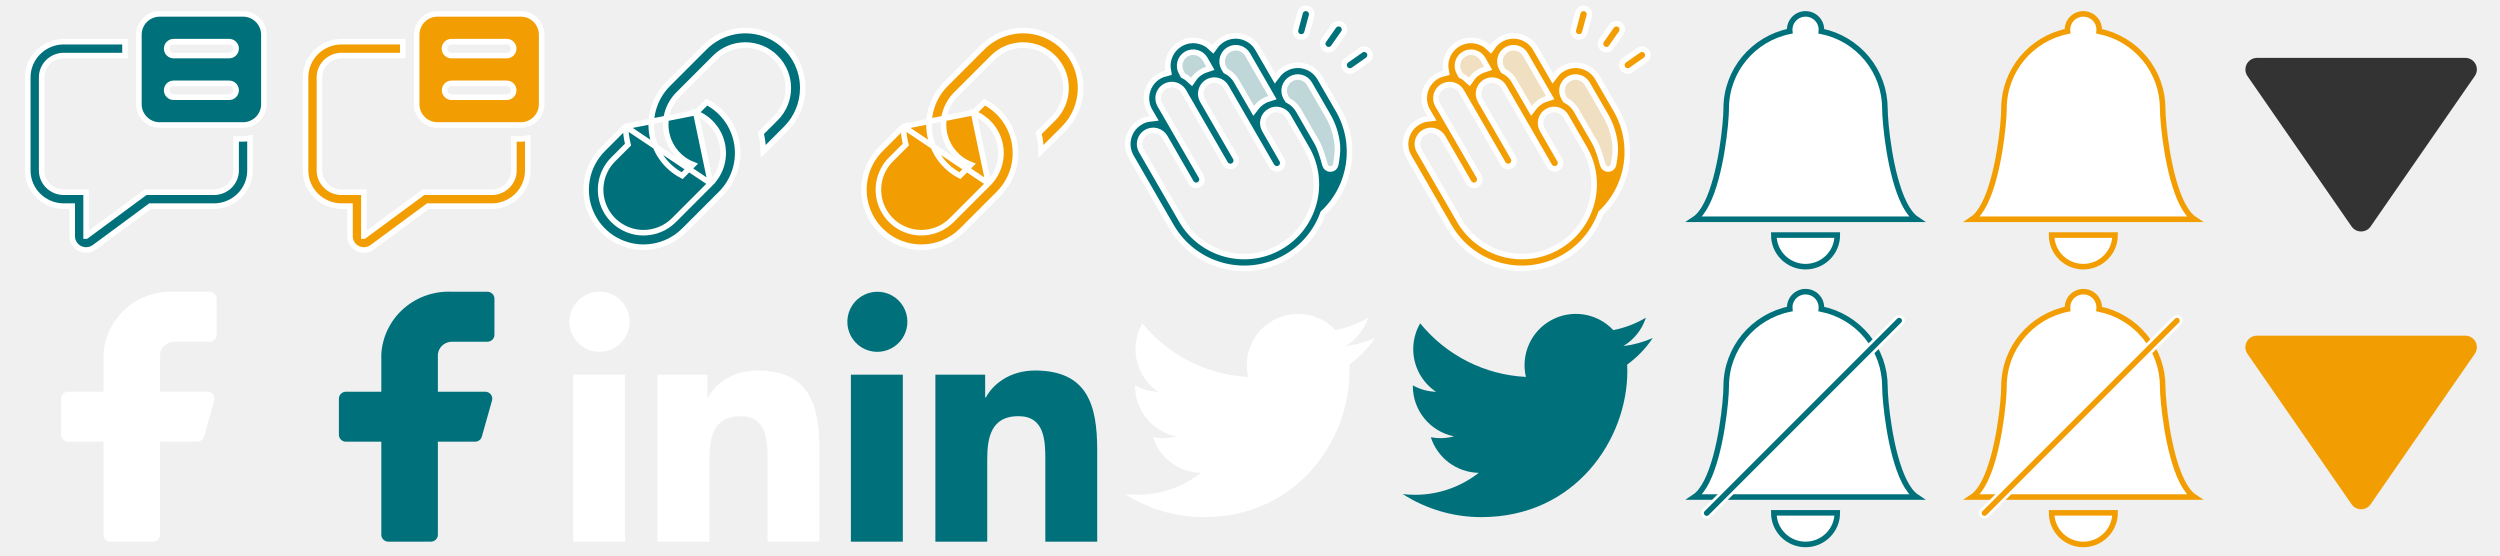
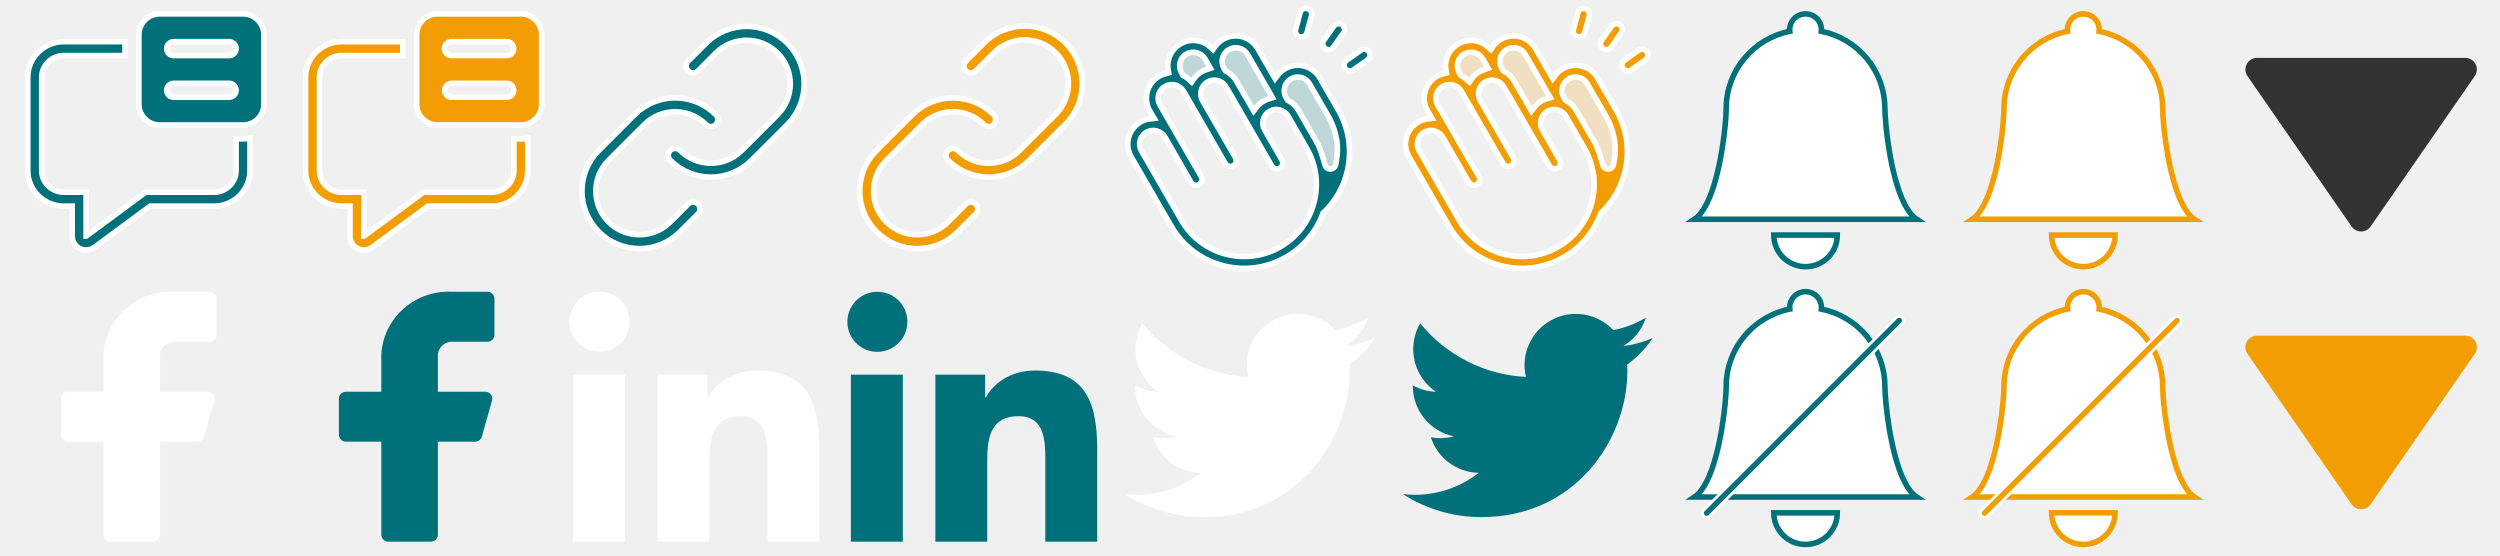
<svg xmlns="http://www.w3.org/2000/svg" width="900" height="200" fill="none" viewBox="0 0 900 200">
  <g clip-path="url(#a)">
    <path fill="#00717B" stroke="#fff" stroke-width="2" d="M57.5 5a7.5 7.5 0 0 0-7.5 7.5v25a7.5 7.5 0 0 0 7.5 7.5h30a7.5 7.5 0 0 0 7.5-7.5v-25A7.5 7.5 0 0 0 87.5 5h-30Zm5 25h20a2.5 2.5 0 0 1 0 5h-20a2.5 2.5 0 0 1 0-5ZM60 17.5a2.5 2.5 0 0 1 2.5-2.5h20a2.5 2.5 0 0 1 0 5h-20a2.5 2.5 0 0 1-2.5-2.5ZM23 15h22v5H23c-4.48 0-8 3.565-8 7.83v33.55c0 4.265 3.52 7.83 8 7.83h8V85h.015l.01-.005 21.38-15.785H77c4.48 0 8-3.565 8-7.83V50h2.5c.855 0 1.69-.085 2.5-.25v11.63c0 7.09-5.82 12.83-13 12.83H54.05L33.995 89.015a5.045 5.045 0 0 1-7-.995A4.89 4.89 0 0 1 26 85.07V74.21h-3c-7.18 0-13-5.745-13-12.83V27.83C10 20.745 15.82 15 23 15Z" />
    <path fill="#F29E03" stroke="#fff" stroke-width="2" d="M157.5 5a7.499 7.499 0 0 0-7.5 7.5v25a7.498 7.498 0 0 0 7.5 7.5h30a7.499 7.499 0 0 0 7.5-7.5v-25a7.498 7.498 0 0 0-7.5-7.5h-30Zm5 25h20a2.501 2.501 0 0 1 0 5h-20a2.501 2.501 0 0 1 0-5ZM160 17.5a2.5 2.5 0 0 1 2.5-2.5h20a2.501 2.501 0 0 1 0 5h-20a2.501 2.501 0 0 1-2.5-2.5ZM123 15h22v5h-22c-4.48 0-8 3.565-8 7.83v33.55c0 4.265 3.52 7.83 8 7.83h8V85h.015l.01-.005 21.38-15.785H177c4.48 0 8-3.565 8-7.83V50h2.5c.855 0 1.69-.085 2.5-.25v11.63c0 7.09-5.82 12.83-13 12.83h-22.95l-20.055 14.805a5.044 5.044 0 0 1-7-.995 4.889 4.889 0 0 1-.995-2.95V74.21h-3c-7.18 0-13-5.745-13-12.83V27.83c0-7.085 5.82-12.83 13-12.83Z" />
-     <path fill="#00717B" stroke="#fff" stroke-width="2" d="m225.215 45.537-8.158 8.158A20.683 20.683 0 0 0 231.681 89a20.683 20.683 0 0 0 14.624-6.057l13.209-13.217h.001a20.688 20.688 0 0 0 5.758-18.117 20.678 20.678 0 0 0-10.837-14.85l-3.725 3.726-25.496 5.052Zm0 0c.048 2.198.338 4.387.864 6.525l-5.326 5.32h-.001a15.462 15.462 0 0 0 10.933 26.394c4.1 0 8.033-1.629 10.932-4.528l13.202-13.21-30.604-20.5Zm25.286-4.831a15.448 15.448 0 0 1 9.359 10.54 15.449 15.449 0 0 1-4.04 14.792l-5.319-25.332Zm0 0a5.89 5.89 0 0 1 .21-.22l-.21.22Zm32.449 5.599-8.158 8.158a30.12 30.12 0 0 0-.864-6.532l5.327-5.32v-.001a15.458 15.458 0 0 0 0-21.865 15.46 15.46 0 0 0-21.865 0l-13.203 13.21a15.45 15.45 0 0 0-4 14.924 15.443 15.443 0 0 0 9.327 10.406l-3.944 3.948a20.68 20.68 0 0 1-5.077-32.966l13.209-13.21a20.683 20.683 0 0 1 35.305 14.624 20.683 20.683 0 0 1-6.057 14.624Z" />
-     <path fill="#F29E03" stroke="#fff" stroke-width="2" d="m325.215 45.537-8.158 8.158A20.683 20.683 0 0 0 331.681 89a20.683 20.683 0 0 0 14.624-6.057l13.209-13.217h.001a20.688 20.688 0 0 0 5.758-18.117 20.678 20.678 0 0 0-10.837-14.85l-3.725 3.726-25.496 5.052Zm0 0c.048 2.198.338 4.387.864 6.525l-5.326 5.32h-.001a15.462 15.462 0 0 0 10.933 26.394c4.1 0 8.033-1.629 10.932-4.528l13.202-13.21-30.604-20.5Zm25.286-4.831a15.448 15.448 0 0 1 9.359 10.54 15.449 15.449 0 0 1-4.04 14.792l-5.319-25.332Zm0 0a5.89 5.89 0 0 1 .21-.22l-.21.22Zm32.449 5.599-8.158 8.158a30.12 30.12 0 0 0-.864-6.532l5.327-5.32v-.001a15.458 15.458 0 0 0 0-21.865 15.46 15.46 0 0 0-21.865 0l-13.203 13.21a15.45 15.45 0 0 0-4 14.924 15.443 15.443 0 0 0 9.327 10.406l-3.944 3.948a20.68 20.68 0 0 1-5.077-32.966l13.209-13.21a20.683 20.683 0 0 1 35.305 14.624 20.683 20.683 0 0 1-6.057 14.624Z" />
+     <path stroke="#fff" stroke-linecap="round" stroke-linejoin="round" stroke-width="7" d="M255.935 43.068a18.2 18.2 0 0 0-25.734 0L217.33 55.935a18.199 18.199 0 0 0 25.738 25.737l6.433-6.433" />
+     <path stroke="#00717B" stroke-linecap="round" stroke-linejoin="round" stroke-width="3" d="M255.935 43.068a18.2 18.2 0 0 0-25.734 0L217.33 55.935a18.199 18.199 0 0 0 25.738 25.737l6.433-6.433" />
+     <path stroke="#fff" stroke-linecap="round" stroke-linejoin="round" stroke-width="7" d="M243.068 55.935a18.2 18.2 0 0 0 25.733 0l12.871-12.867a18.199 18.199 0 0 0-25.737-25.738l-6.434 6.434" />
+     <path stroke="#00717B" stroke-linecap="round" stroke-linejoin="round" stroke-width="3" d="M243.068 55.935a18.2 18.2 0 0 0 25.733 0l12.871-12.867a18.199 18.199 0 0 0-25.737-25.738l-6.434 6.434" />
+     <path stroke="#fff" stroke-linecap="round" stroke-linejoin="round" stroke-width="7" d="M355.935 43.068a18.2 18.2 0 0 0-25.734 0L317.33 55.935a18.199 18.199 0 0 0 25.738 25.737l6.433-6.433" />
+     <path stroke="#F29E03" stroke-linecap="round" stroke-linejoin="round" stroke-width="3" d="M355.935 43.068a18.2 18.2 0 0 0-25.734 0L317.33 55.935a18.199 18.199 0 0 0 25.738 25.737l6.433-6.433" />
+     <path stroke="#fff" stroke-linecap="round" stroke-linejoin="round" stroke-width="7" d="M343.068 55.935a18.2 18.2 0 0 0 25.733 0l12.871-12.867a18.2 18.2 0 1 0-25.737-25.738l-6.434 6.434" />
+     <path stroke="#F29E03" stroke-linecap="round" stroke-linejoin="round" stroke-width="3" d="M343.068 55.935a18.2 18.2 0 0 0 25.733 0l12.871-12.867a18.2 18.2 0 1 0-25.737-25.738l-6.434 6.434" />
    <path fill="#00717B" d="M476.918 76.473a27.932 27.932 0 0 0-2.227-23.242l-6.64-11.524a7.11 7.11 0 0 0-3.555-3.047 7.03 7.03 0 0 0-8.594 10.078L445.746 31.16a6.989 6.989 0 0 0-3.594-3.047 7.03 7.03 0 0 0-8.593 10.078l-3.125-5.39a6.876 6.876 0 0 0-3.555-3.047l-.938-1.602a7.035 7.035 0 0 1 12.188-7.031l3.125 5.43a7.043 7.043 0 0 1-.701-5.339 7.023 7.023 0 0 1 3.279-4.27 7.035 7.035 0 0 1 9.609 2.578l10.157 17.578a7.025 7.025 0 0 1-.701-5.339 7.034 7.034 0 0 1 12.888-1.693l6.641 11.485a28.167 28.167 0 0 1-5.508 34.922Z" opacity=".2" />
    <mask id="b" fill="#fff">
      <path d="M476.008 27.573a10.156 10.156 0 0 0-6.172-4.727 10.001 10.001 0 0 0-7.695 1.016 9.722 9.722 0 0 0-3.008 2.617l-5.469-9.453a10.16 10.16 0 0 0-10.111-5.016 10.159 10.159 0 0 0-3.756 1.266 10.578 10.578 0 0 0-3.281 3.008 9.849 9.849 0 0 0-4.336-2.383 10.001 10.001 0 0 0-7.695 1.016 10.155 10.155 0 0 0-4.727 6.171 9.757 9.757 0 0 0-.195 4.375c-.97.238-1.903.606-2.774 1.094a10.195 10.195 0 0 0-3.711 13.907l.782 1.328a9.498 9.498 0 0 0-3.79 1.289 10.153 10.153 0 0 0-3.71 13.867l14.453 25.039a31.288 31.288 0 0 0 42.695 11.445A30.86 30.86 0 0 0 477.141 77.3a31.213 31.213 0 0 0 5.508-38.242l-6.641-11.484Zm-33.086-8.867a3.904 3.904 0 0 1 5.352 1.445l8.32 14.414a10.55 10.55 0 0 0-2.149.938 10.303 10.303 0 0 0-3.007 2.617l-5.469-9.453a10.001 10.001 0 0 0-4.063-3.907l-.429-.703a3.948 3.948 0 0 1 1.445-5.351Zm-15.312 1.601a3.944 3.944 0 0 1 5.351 1.446l1.289 2.265c-.746.24-1.466.553-2.148.938a9.769 9.769 0 0 0-3.282 3.008 9.904 9.904 0 0 0-2.226-1.563l-.391-.742a3.903 3.903 0 0 1-.408-2.968 3.918 3.918 0 0 1 1.815-2.384Zm44.414 52.54a24.74 24.74 0 0 1-11.641 15.156 25.002 25.002 0 0 1-34.141-9.141l-14.453-25.04a3.904 3.904 0 0 1 .269-4.333 3.903 3.903 0 0 1 4.106-1.408 4.023 4.023 0 0 1 2.383 1.836l9.375 16.25a3.2 3.2 0 0 0 2.695 1.562 3.126 3.126 0 0 0 2.696-4.687l-14.844-25.703a3.92 3.92 0 1 1 6.797-3.907l14.844 25.703a3.126 3.126 0 1 0 5.39-3.125l-11.719-20.312a3.944 3.944 0 0 1 1.446-5.352 3.906 3.906 0 0 1 5.312 1.446l16.406 28.437a3.207 3.207 0 0 0 2.735 1.563 3.358 3.358 0 0 0 1.562-.43 3.125 3.125 0 0 0 1.133-4.258l-6.25-10.86a3.866 3.866 0 0 1-.39-2.929 3.734 3.734 0 0 1 1.835-2.383 3.678 3.678 0 0 1 2.93-.39 3.828 3.828 0 0 1 2.383 1.797l6.641 11.523a24.816 24.816 0 0 1 2.5 18.984Zm7.862-13.77c-.186 1.049-1.653 1.054-1.924.024-.733-2.79-1.804-6.283-3.009-8.364l-6.64-11.523a10.277 10.277 0 0 0-4.063-3.907l-.43-.703a3.946 3.946 0 0 1-.39-2.969 4.024 4.024 0 0 1 1.836-2.382 3.865 3.865 0 0 1 5.312 1.445l6.641 11.484a25.044 25.044 0 0 1 3.245 10.41c.145 1.754-.189 4.304-.578 6.485Zm-14.425-48.692 1.602-6.054a3.117 3.117 0 0 1 1.453-1.906 3.128 3.128 0 0 1 4.281 1.132 3.127 3.127 0 0 1 .32 2.375l-1.64 6.055a3.087 3.087 0 0 1-3.008 2.305l-.82-.079a3.124 3.124 0 0 1-2.188-3.828Zm10.274 3.594 3.593-5.117a3.165 3.165 0 0 1 4.375-.781 3.117 3.117 0 0 1 1.283 2.033 3.12 3.12 0 0 1-.541 2.342l-3.593 5.117a3.085 3.085 0 0 1-4.336.742 3.122 3.122 0 0 1-.781-4.336Zm17.148 8.438-5.117 3.593a3.36 3.36 0 0 1-1.797.547 3.125 3.125 0 0 1-1.797-5.664l5.117-3.594a3.129 3.129 0 0 1 3.487-.102c.349.22.651.507.888.845a3.165 3.165 0 0 1-.781 4.375Z" />
    </mask>
    <path fill="#00717B" stroke="#fff" stroke-width="4" d="M476.008 27.573a10.156 10.156 0 0 0-6.172-4.727 10.001 10.001 0 0 0-7.695 1.016 9.722 9.722 0 0 0-3.008 2.617l-5.469-9.453a10.16 10.16 0 0 0-10.111-5.016 10.159 10.159 0 0 0-3.756 1.266 10.578 10.578 0 0 0-3.281 3.008 9.849 9.849 0 0 0-4.336-2.383 10.001 10.001 0 0 0-7.695 1.016 10.155 10.155 0 0 0-4.727 6.171 9.757 9.757 0 0 0-.195 4.375c-.97.238-1.903.606-2.774 1.094a10.195 10.195 0 0 0-3.711 13.907l.782 1.328a9.498 9.498 0 0 0-3.79 1.289 10.153 10.153 0 0 0-3.71 13.867l14.453 25.039a31.288 31.288 0 0 0 42.695 11.445A30.86 30.86 0 0 0 477.141 77.3a31.213 31.213 0 0 0 5.508-38.242l-6.641-11.484Zm-33.086-8.867a3.904 3.904 0 0 1 5.352 1.445l8.32 14.414a10.55 10.55 0 0 0-2.149.938 10.303 10.303 0 0 0-3.007 2.617l-5.469-9.453a10.001 10.001 0 0 0-4.063-3.907l-.429-.703a3.948 3.948 0 0 1 1.445-5.351Zm-15.312 1.601a3.944 3.944 0 0 1 5.351 1.446l1.289 2.265c-.746.24-1.466.553-2.148.938a9.769 9.769 0 0 0-3.282 3.008 9.904 9.904 0 0 0-2.226-1.563l-.391-.742a3.903 3.903 0 0 1-.408-2.968 3.918 3.918 0 0 1 1.815-2.384Zm44.414 52.54a24.74 24.74 0 0 1-11.641 15.156 25.002 25.002 0 0 1-34.141-9.141l-14.453-25.04a3.904 3.904 0 0 1 .269-4.333 3.903 3.903 0 0 1 4.106-1.408 4.023 4.023 0 0 1 2.383 1.836l9.375 16.25a3.2 3.2 0 0 0 2.695 1.562 3.126 3.126 0 0 0 2.696-4.687l-14.844-25.703a3.92 3.92 0 1 1 6.797-3.907l14.844 25.703a3.126 3.126 0 1 0 5.39-3.125l-11.719-20.312a3.944 3.944 0 0 1 1.446-5.352 3.906 3.906 0 0 1 5.312 1.446l16.406 28.437a3.207 3.207 0 0 0 2.735 1.563 3.358 3.358 0 0 0 1.562-.43 3.125 3.125 0 0 0 1.133-4.258l-6.25-10.86a3.866 3.866 0 0 1-.39-2.929 3.734 3.734 0 0 1 1.835-2.383 3.678 3.678 0 0 1 2.93-.39 3.828 3.828 0 0 1 2.383 1.797l6.641 11.523a24.816 24.816 0 0 1 2.5 18.984Zm7.862-13.77c-.186 1.049-1.653 1.054-1.924.024-.733-2.79-1.804-6.283-3.009-8.364l-6.64-11.523a10.277 10.277 0 0 0-4.063-3.907l-.43-.703a3.946 3.946 0 0 1-.39-2.969 4.024 4.024 0 0 1 1.836-2.382 3.865 3.865 0 0 1 5.312 1.445l6.641 11.484a25.044 25.044 0 0 1 3.245 10.41c.145 1.754-.189 4.304-.578 6.485Zm-14.425-48.692 1.602-6.054a3.117 3.117 0 0 1 1.453-1.906 3.128 3.128 0 0 1 4.281 1.132 3.127 3.127 0 0 1 .32 2.375l-1.64 6.055a3.087 3.087 0 0 1-3.008 2.305l-.82-.079a3.124 3.124 0 0 1-2.188-3.828Zm10.274 3.594 3.593-5.117a3.165 3.165 0 0 1 4.375-.781 3.117 3.117 0 0 1 1.283 2.033 3.12 3.12 0 0 1-.541 2.342l-3.593 5.117a3.085 3.085 0 0 1-4.336.742 3.122 3.122 0 0 1-.781-4.336Zm17.148 8.438-5.117 3.593a3.36 3.36 0 0 1-1.797.547 3.125 3.125 0 0 1-1.797-5.664l5.117-3.594a3.129 3.129 0 0 1 3.487-.102c.349.22.651.507.888.845a3.165 3.165 0 0 1-.781 4.375Z" mask="url(#b)" />
    <path fill="#F29E03" d="M574.918 77.473a27.932 27.932 0 0 0-2.227-23.242l-6.64-11.524a7.11 7.11 0 0 0-3.555-3.047 7.03 7.03 0 0 0-8.594 10.078L543.746 32.16a6.989 6.989 0 0 0-3.594-3.047 7.03 7.03 0 0 0-8.593 10.078l-3.125-5.39a6.876 6.876 0 0 0-3.555-3.047l-.938-1.602a7.035 7.035 0 0 1 12.188-7.031l3.125 5.43a7.043 7.043 0 0 1-.701-5.339 7.023 7.023 0 0 1 3.279-4.27 7.035 7.035 0 0 1 9.609 2.578l10.157 17.578a7.025 7.025 0 0 1-.701-5.339 7.034 7.034 0 0 1 12.888-1.693l6.641 11.485a28.167 28.167 0 0 1-5.508 34.922Z" opacity=".2" />
    <mask id="c" fill="#fff">
      <path d="M576.008 27.573a10.156 10.156 0 0 0-6.172-4.727 10.001 10.001 0 0 0-7.695 1.016 9.722 9.722 0 0 0-3.008 2.617l-5.469-9.453a10.16 10.16 0 0 0-10.111-5.016 10.159 10.159 0 0 0-3.756 1.266 10.578 10.578 0 0 0-3.281 3.008 9.849 9.849 0 0 0-4.336-2.383 10.001 10.001 0 0 0-7.695 1.016 10.155 10.155 0 0 0-4.727 6.171 9.757 9.757 0 0 0-.195 4.375c-.97.238-1.903.606-2.774 1.094a10.195 10.195 0 0 0-3.711 13.907l.782 1.328a9.498 9.498 0 0 0-3.79 1.289 10.153 10.153 0 0 0-3.71 13.867l14.453 25.039a31.288 31.288 0 0 0 42.695 11.445A30.86 30.86 0 0 0 577.141 77.3a31.213 31.213 0 0 0 5.508-38.242l-6.641-11.484Zm-33.086-8.867a3.904 3.904 0 0 1 5.352 1.445l8.32 14.414a10.55 10.55 0 0 0-2.149.938 10.303 10.303 0 0 0-3.007 2.617l-5.469-9.453a10.001 10.001 0 0 0-4.063-3.907l-.429-.703a3.948 3.948 0 0 1 1.445-5.351Zm-15.312 1.601a3.944 3.944 0 0 1 5.351 1.446l1.289 2.265c-.746.24-1.466.553-2.148.938a9.769 9.769 0 0 0-3.282 3.008 9.904 9.904 0 0 0-2.226-1.563l-.391-.742a3.903 3.903 0 0 1-.408-2.968 3.918 3.918 0 0 1 1.815-2.384Zm44.414 52.54a24.74 24.74 0 0 1-11.641 15.156 25.002 25.002 0 0 1-34.141-9.141l-14.453-25.04a3.904 3.904 0 0 1 .269-4.333 3.903 3.903 0 0 1 4.106-1.408 4.023 4.023 0 0 1 2.383 1.836l9.375 16.25a3.2 3.2 0 0 0 2.695 1.562 3.126 3.126 0 0 0 2.696-4.687l-14.844-25.703a3.92 3.92 0 1 1 6.797-3.907l14.844 25.703a3.126 3.126 0 1 0 5.39-3.125l-11.719-20.312a3.944 3.944 0 0 1 1.446-5.352 3.906 3.906 0 0 1 5.312 1.446l16.406 28.437a3.207 3.207 0 0 0 2.735 1.563 3.358 3.358 0 0 0 1.562-.43 3.125 3.125 0 0 0 1.133-4.258l-6.25-10.86a3.866 3.866 0 0 1-.39-2.929 3.734 3.734 0 0 1 1.835-2.383 3.678 3.678 0 0 1 2.93-.39 3.828 3.828 0 0 1 2.383 1.797l6.641 11.523a24.816 24.816 0 0 1 2.5 18.984Zm7.862-13.77c-.186 1.049-1.653 1.054-1.924.024-.733-2.79-1.804-6.283-3.009-8.364l-6.64-11.523a10.277 10.277 0 0 0-4.063-3.907l-.43-.703a3.946 3.946 0 0 1-.39-2.969 4.024 4.024 0 0 1 1.836-2.382 3.865 3.865 0 0 1 5.312 1.445l6.641 11.484a25.044 25.044 0 0 1 3.245 10.41c.145 1.754-.189 4.304-.578 6.485Zm-14.425-48.692 1.602-6.054a3.117 3.117 0 0 1 1.453-1.906 3.128 3.128 0 0 1 4.281 1.132 3.127 3.127 0 0 1 .32 2.375l-1.64 6.055a3.087 3.087 0 0 1-3.008 2.305l-.82-.079a3.124 3.124 0 0 1-2.188-3.828Zm10.274 3.594 3.593-5.117a3.165 3.165 0 0 1 4.375-.781 3.117 3.117 0 0 1 1.283 2.033 3.12 3.12 0 0 1-.541 2.342l-3.593 5.117a3.085 3.085 0 0 1-4.336.742 3.122 3.122 0 0 1-.781-4.336Zm17.148 8.438-5.117 3.593a3.36 3.36 0 0 1-1.797.547 3.125 3.125 0 0 1-1.797-5.664l5.117-3.594a3.129 3.129 0 0 1 3.487-.102c.349.22.651.507.888.845a3.165 3.165 0 0 1-.781 4.375Z" />
    </mask>
    <path fill="#F29E03" stroke="#fff" stroke-width="4" d="M576.008 27.573a10.156 10.156 0 0 0-6.172-4.727 10.001 10.001 0 0 0-7.695 1.016 9.722 9.722 0 0 0-3.008 2.617l-5.469-9.453a10.16 10.16 0 0 0-10.111-5.016 10.159 10.159 0 0 0-3.756 1.266 10.578 10.578 0 0 0-3.281 3.008 9.849 9.849 0 0 0-4.336-2.383 10.001 10.001 0 0 0-7.695 1.016 10.155 10.155 0 0 0-4.727 6.171 9.757 9.757 0 0 0-.195 4.375c-.97.238-1.903.606-2.774 1.094a10.195 10.195 0 0 0-3.711 13.907l.782 1.328a9.498 9.498 0 0 0-3.79 1.289 10.153 10.153 0 0 0-3.71 13.867l14.453 25.039a31.288 31.288 0 0 0 42.695 11.445A30.86 30.86 0 0 0 577.141 77.3a31.213 31.213 0 0 0 5.508-38.242l-6.641-11.484Zm-33.086-8.867a3.904 3.904 0 0 1 5.352 1.445l8.32 14.414a10.55 10.55 0 0 0-2.149.938 10.303 10.303 0 0 0-3.007 2.617l-5.469-9.453a10.001 10.001 0 0 0-4.063-3.907l-.429-.703a3.948 3.948 0 0 1 1.445-5.351Zm-15.312 1.601a3.944 3.944 0 0 1 5.351 1.446l1.289 2.265c-.746.24-1.466.553-2.148.938a9.769 9.769 0 0 0-3.282 3.008 9.904 9.904 0 0 0-2.226-1.563l-.391-.742a3.903 3.903 0 0 1-.408-2.968 3.918 3.918 0 0 1 1.815-2.384Zm44.414 52.54a24.74 24.74 0 0 1-11.641 15.156 25.002 25.002 0 0 1-34.141-9.141l-14.453-25.04a3.904 3.904 0 0 1 .269-4.333 3.903 3.903 0 0 1 4.106-1.408 4.023 4.023 0 0 1 2.383 1.836l9.375 16.25a3.2 3.2 0 0 0 2.695 1.562 3.126 3.126 0 0 0 2.696-4.687l-14.844-25.703a3.92 3.92 0 1 1 6.797-3.907l14.844 25.703a3.126 3.126 0 1 0 5.39-3.125l-11.719-20.312a3.944 3.944 0 0 1 1.446-5.352 3.906 3.906 0 0 1 5.312 1.446l16.406 28.437a3.207 3.207 0 0 0 2.735 1.563 3.358 3.358 0 0 0 1.562-.43 3.125 3.125 0 0 0 1.133-4.258l-6.25-10.86a3.866 3.866 0 0 1-.39-2.929 3.734 3.734 0 0 1 1.835-2.383 3.678 3.678 0 0 1 2.93-.39 3.828 3.828 0 0 1 2.383 1.797l6.641 11.523a24.816 24.816 0 0 1 2.5 18.984Zm7.862-13.77c-.186 1.049-1.653 1.054-1.924.024-.733-2.79-1.804-6.283-3.009-8.364l-6.64-11.523a10.277 10.277 0 0 0-4.063-3.907l-.43-.703a3.946 3.946 0 0 1-.39-2.969 4.024 4.024 0 0 1 1.836-2.382 3.865 3.865 0 0 1 5.312 1.445l6.641 11.484a25.044 25.044 0 0 1 3.245 10.41c.145 1.754-.189 4.304-.578 6.485Zm-14.425-48.692 1.602-6.054a3.117 3.117 0 0 1 1.453-1.906 3.128 3.128 0 0 1 4.281 1.132 3.127 3.127 0 0 1 .32 2.375l-1.64 6.055a3.087 3.087 0 0 1-3.008 2.305l-.82-.079a3.124 3.124 0 0 1-2.188-3.828Zm10.274 3.594 3.593-5.117a3.165 3.165 0 0 1 4.375-.781 3.117 3.117 0 0 1 1.283 2.033 3.12 3.12 0 0 1-.541 2.342l-3.593 5.117a3.085 3.085 0 0 1-4.336.742 3.122 3.122 0 0 1-.781-4.336Zm17.148 8.438-5.117 3.593a3.36 3.36 0 0 1-1.797.547 3.125 3.125 0 0 1-1.797-5.664l5.117-3.594a3.129 3.129 0 0 1 3.487-.102c.349.22.651.507.888.845a3.165 3.165 0 0 1-.781 4.375Z" mask="url(#c)" />
    <path fill="#fff" d="M650 96c3.031 0 5.938-1.198 8.081-3.332a11.349 11.349 0 0 0 3.348-8.042h-22.858c0 3.016 1.205 5.91 3.348 8.042A11.455 11.455 0 0 0 650 96Zm35.543-22.749c1.274 2.542 2.748 4.556 4.457 5.687h-80c1.709-1.131 3.183-3.145 4.457-5.687 5.143-10.237 6.972-29.118 6.972-34.123 0-13.763 9.828-25.251 22.885-27.873a5.665 5.665 0 0 1 1.448-4.383A5.717 5.717 0 0 1 650 5a5.736 5.736 0 0 1 4.238 1.872 5.683 5.683 0 0 1 1.448 4.383 28.605 28.605 0 0 1 16.435 9.876 28.357 28.357 0 0 1 6.45 17.997c0 5.005 1.829 23.886 6.972 34.123Z" />
    <path fill="#fff" d="M650 96c3.031 0 5.938-1.198 8.081-3.332a11.349 11.349 0 0 0 3.348-8.042h-22.858c0 3.016 1.205 5.91 3.348 8.042A11.455 11.455 0 0 0 650 96Zm35.543-22.749c1.274 2.542 2.748 4.556 4.457 5.687h-80c1.709-1.131 3.183-3.145 4.457-5.687 5.143-10.237 6.972-29.118 6.972-34.123 0-13.763 9.828-25.251 22.885-27.873a5.665 5.665 0 0 1 1.448-4.383A5.717 5.717 0 0 1 650 5a5.736 5.736 0 0 1 4.238 1.872 5.683 5.683 0 0 1 1.448 4.383 28.605 28.605 0 0 1 16.435 9.876 28.357 28.357 0 0 1 6.45 17.997c0 5.005 1.829 23.886 6.972 34.123Z" />
    <path stroke="#00717B" stroke-width="2" d="M650 96c3.031 0 5.938-1.198 8.081-3.332a11.349 11.349 0 0 0 3.348-8.042h-22.858c0 3.016 1.205 5.91 3.348 8.042A11.455 11.455 0 0 0 650 96Zm35.543-22.749c1.274 2.542 2.748 4.556 4.457 5.687h-80c1.709-1.131 3.183-3.145 4.457-5.687 5.143-10.237 6.972-29.118 6.972-34.123 0-13.763 9.828-25.251 22.885-27.873a5.665 5.665 0 0 1 1.448-4.383A5.717 5.717 0 0 1 650 5a5.736 5.736 0 0 1 4.238 1.872 5.683 5.683 0 0 1 1.448 4.383 28.605 28.605 0 0 1 16.435 9.876 28.357 28.357 0 0 1 6.45 17.997c0 5.005 1.829 23.886 6.972 34.123Z" />
    <path fill="#fff" d="M650 196c3.031 0 5.938-1.198 8.081-3.331a11.352 11.352 0 0 0 3.348-8.043h-22.858c0 3.016 1.205 5.909 3.348 8.043A11.455 11.455 0 0 0 650 196Zm35.543-22.749c1.274 2.542 2.748 4.556 4.457 5.687h-80c1.709-1.131 3.183-3.145 4.457-5.687 5.143-10.237 6.972-29.118 6.972-34.123 0-13.763 9.828-25.251 22.885-27.873a5.68 5.68 0 0 1 3.368-5.766 5.743 5.743 0 0 1 4.636 0 5.703 5.703 0 0 1 3.11 3.422c.25.755.337 1.553.258 2.344a28.61 28.61 0 0 1 16.435 9.876 28.356 28.356 0 0 1 6.45 17.997c0 5.005 1.829 23.886 6.972 34.123Z" />
    <path fill="#fff" d="M650 196c3.031 0 5.938-1.198 8.081-3.331a11.352 11.352 0 0 0 3.348-8.043h-22.858c0 3.016 1.205 5.909 3.348 8.043A11.455 11.455 0 0 0 650 196Zm35.543-22.749c1.274 2.542 2.748 4.556 4.457 5.687h-80c1.709-1.131 3.183-3.145 4.457-5.687 5.143-10.237 6.972-29.118 6.972-34.123 0-13.763 9.828-25.251 22.885-27.873a5.68 5.68 0 0 1 3.368-5.766 5.743 5.743 0 0 1 4.636 0 5.703 5.703 0 0 1 3.11 3.422c.25.755.337 1.553.258 2.344a28.61 28.61 0 0 1 16.435 9.876 28.356 28.356 0 0 1 6.45 17.997c0 5.005 1.829 23.886 6.972 34.123Z" />
    <path stroke="#00717B" stroke-width="2" d="M650 196c3.031 0 5.938-1.198 8.081-3.331a11.352 11.352 0 0 0 3.348-8.043h-22.858c0 3.016 1.205 5.909 3.348 8.043A11.455 11.455 0 0 0 650 196Zm35.543-22.749c1.274 2.542 2.748 4.556 4.457 5.687h-80c1.709-1.131 3.183-3.145 4.457-5.687 5.143-10.237 6.972-29.118 6.972-34.123 0-13.763 9.828-25.251 22.885-27.873a5.68 5.68 0 0 1 3.368-5.766 5.743 5.743 0 0 1 4.636 0 5.703 5.703 0 0 1 3.11 3.422c.25.755.337 1.553.258 2.344a28.61 28.61 0 0 1 16.435 9.876 28.356 28.356 0 0 1 6.45 17.997c0 5.005 1.829 23.886 6.972 34.123Z" />
    <rect width="3" height="101" x="683.711" y="113.293" fill="#00717B" stroke="#fff" rx="1.5" transform="rotate(45 683.711 113.293)" />
    <path fill="#fff" d="M750 96c3.031 0 5.938-1.198 8.081-3.332a11.349 11.349 0 0 0 3.348-8.042h-22.858c0 3.016 1.205 5.91 3.348 8.042A11.455 11.455 0 0 0 750 96Zm35.543-22.749c1.274 2.542 2.748 4.556 4.457 5.687h-80c1.709-1.131 3.183-3.145 4.457-5.687 5.143-10.237 6.972-29.118 6.972-34.123 0-13.763 9.828-25.251 22.885-27.873a5.665 5.665 0 0 1 1.448-4.383A5.717 5.717 0 0 1 750 5a5.736 5.736 0 0 1 4.238 1.872 5.683 5.683 0 0 1 1.448 4.383 28.605 28.605 0 0 1 16.435 9.876 28.357 28.357 0 0 1 6.45 17.997c0 5.005 1.829 23.886 6.972 34.123Z" />
    <path fill="#fff" d="M750 96c3.031 0 5.938-1.198 8.081-3.332a11.349 11.349 0 0 0 3.348-8.042h-22.858c0 3.016 1.205 5.91 3.348 8.042A11.455 11.455 0 0 0 750 96Zm35.543-22.749c1.274 2.542 2.748 4.556 4.457 5.687h-80c1.709-1.131 3.183-3.145 4.457-5.687 5.143-10.237 6.972-29.118 6.972-34.123 0-13.763 9.828-25.251 22.885-27.873a5.665 5.665 0 0 1 1.448-4.383A5.717 5.717 0 0 1 750 5a5.736 5.736 0 0 1 4.238 1.872 5.683 5.683 0 0 1 1.448 4.383 28.605 28.605 0 0 1 16.435 9.876 28.357 28.357 0 0 1 6.45 17.997c0 5.005 1.829 23.886 6.972 34.123Z" />
    <path stroke="#F29E03" stroke-width="2" d="M750 96c3.031 0 5.938-1.198 8.081-3.332a11.349 11.349 0 0 0 3.348-8.042h-22.858c0 3.016 1.205 5.91 3.348 8.042A11.455 11.455 0 0 0 750 96Zm35.543-22.749c1.274 2.542 2.748 4.556 4.457 5.687h-80c1.709-1.131 3.183-3.145 4.457-5.687 5.143-10.237 6.972-29.118 6.972-34.123 0-13.763 9.828-25.251 22.885-27.873a5.665 5.665 0 0 1 1.448-4.383A5.717 5.717 0 0 1 750 5a5.736 5.736 0 0 1 4.238 1.872 5.683 5.683 0 0 1 1.448 4.383 28.605 28.605 0 0 1 16.435 9.876 28.357 28.357 0 0 1 6.45 17.997c0 5.005 1.829 23.886 6.972 34.123Z" />
    <path fill="#fff" d="M750 196c3.031 0 5.938-1.198 8.081-3.331a11.352 11.352 0 0 0 3.348-8.043h-22.858c0 3.016 1.205 5.909 3.348 8.043A11.455 11.455 0 0 0 750 196Zm35.543-22.749c1.274 2.542 2.748 4.556 4.457 5.687h-80c1.709-1.131 3.183-3.145 4.457-5.687 5.143-10.237 6.972-29.118 6.972-34.123 0-13.763 9.828-25.251 22.885-27.873a5.68 5.68 0 0 1 3.368-5.766 5.743 5.743 0 0 1 4.636 0 5.703 5.703 0 0 1 3.11 3.422c.25.755.337 1.553.258 2.344a28.61 28.61 0 0 1 16.435 9.876 28.356 28.356 0 0 1 6.45 17.997c0 5.005 1.829 23.886 6.972 34.123Z" />
    <path fill="#fff" d="M750 196c3.031 0 5.938-1.198 8.081-3.331a11.352 11.352 0 0 0 3.348-8.043h-22.858c0 3.016 1.205 5.909 3.348 8.043A11.455 11.455 0 0 0 750 196Zm35.543-22.749c1.274 2.542 2.748 4.556 4.457 5.687h-80c1.709-1.131 3.183-3.145 4.457-5.687 5.143-10.237 6.972-29.118 6.972-34.123 0-13.763 9.828-25.251 22.885-27.873a5.68 5.68 0 0 1 3.368-5.766 5.743 5.743 0 0 1 4.636 0 5.703 5.703 0 0 1 3.11 3.422c.25.755.337 1.553.258 2.344a28.61 28.61 0 0 1 16.435 9.876 28.356 28.356 0 0 1 6.45 17.997c0 5.005 1.829 23.886 6.972 34.123Z" />
    <path stroke="#F29E03" stroke-width="2" d="M750 196c3.031 0 5.938-1.198 8.081-3.331a11.352 11.352 0 0 0 3.348-8.043h-22.858c0 3.016 1.205 5.909 3.348 8.043A11.455 11.455 0 0 0 750 196Zm35.543-22.749c1.274 2.542 2.748 4.556 4.457 5.687h-80c1.709-1.131 3.183-3.145 4.457-5.687 5.143-10.237 6.972-29.118 6.972-34.123 0-13.763 9.828-25.251 22.885-27.873a5.68 5.68 0 0 1 3.368-5.766 5.743 5.743 0 0 1 4.636 0 5.703 5.703 0 0 1 3.11 3.422c.25.755.337 1.553.258 2.344a28.61 28.61 0 0 1 16.435 9.876 28.356 28.356 0 0 1 6.45 17.997c0 5.005 1.829 23.886 6.972 34.123Z" />
    <rect width="3" height="101" x="783.711" y="113.293" fill="#F29E03" stroke="#fff" rx="1.5" transform="rotate(45 783.711 113.293)" />
    <path fill="#fff" d="M78 107.53c0-.663-.268-1.299-.746-1.768a2.57 2.57 0 0 0-1.8-.732H62.728c-6.41-.314-12.684 1.875-17.454 6.09-4.77 4.215-7.647 10.112-8.002 16.402v13.496H24.547a2.576 2.576 0 0 0-1.799.733 2.484 2.484 0 0 0-.747 1.767v12.994c0 .663.27 1.298.747 1.767a2.573 2.573 0 0 0 1.8.733h12.726V192.5c0 .663.269 1.298.746 1.767a2.573 2.573 0 0 0 1.8.733h15.27a2.57 2.57 0 0 0 1.798-.734 2.479 2.479 0 0 0 .746-1.766v-33.488h13.34a2.578 2.578 0 0 0 1.568-.505c.451-.334.777-.807.924-1.343l3.665-12.996a2.447 2.447 0 0 0-.429-2.168 2.532 2.532 0 0 0-.89-.722 2.585 2.585 0 0 0-1.124-.26H57.635v-13.496a4.967 4.967 0 0 1 1.66-3.215 5.142 5.142 0 0 1 3.432-1.283h12.727a2.57 2.57 0 0 0 1.8-.733 2.474 2.474 0 0 0 .746-1.767V107.53Z" />
    <path fill="#00717B" d="M178 107.53c0-.663-.268-1.299-.746-1.768a2.568 2.568 0 0 0-1.8-.732h-12.727c-6.408-.314-12.683 1.875-17.453 6.09s-7.647 10.112-8.001 16.402v13.496h-12.727a2.575 2.575 0 0 0-1.799.733 2.483 2.483 0 0 0-.747 1.767v12.994c.001.663.269 1.298.746 1.767a2.575 2.575 0 0 0 1.8.733h12.727V192.5c0 .663.269 1.298.746 1.767a2.573 2.573 0 0 0 1.8.733h15.272a2.568 2.568 0 0 0 1.798-.734 2.48 2.48 0 0 0 .746-1.766v-33.488h13.34a2.577 2.577 0 0 0 1.568-.505 2.49 2.49 0 0 0 .924-1.343l3.666-12.996a2.466 2.466 0 0 0-.43-2.168 2.53 2.53 0 0 0-.89-.722 2.584 2.584 0 0 0-1.124-.26h-17.054v-13.496a4.965 4.965 0 0 1 1.661-3.215 5.14 5.14 0 0 1 3.431-1.283h12.727c.675 0 1.323-.264 1.8-.733a2.472 2.472 0 0 0 .746-1.767V107.53Z" />
    <path fill="#fff" d="M215.672 126.663a10.844 10.844 0 0 0 9.131-4.769 10.843 10.843 0 0 0 1.021-10.25 10.832 10.832 0 1 0-10.152 15.019Zm21.067 8.213v60.12h18.668v-29.732c0-7.845 1.476-15.443 11.203-15.443 9.592 0 9.711 8.971 9.711 15.939V195h18.677v-32.967c0-16.197-3.488-28.644-22.416-28.644-9.087 0-15.181 4.988-17.672 9.709h-.252v-8.222h-17.919Zm-30.417 0h18.695v60.12h-18.695v-60.12ZM495 121.679a36.997 36.997 0 0 1-10.603 2.905 18.514 18.514 0 0 0 8.118-10.218 36.876 36.876 0 0 1-11.725 4.479 18.469 18.469 0 0 0-31.464 16.845 52.427 52.427 0 0 1-38.059-19.295 18.452 18.452 0 0 0-2.498 9.283 18.475 18.475 0 0 0 8.213 15.371 18.405 18.405 0 0 1-8.363-2.311v.238a18.471 18.471 0 0 0 14.812 18.106c-2.72.737-5.571.845-8.339.318a18.474 18.474 0 0 0 17.25 12.818 37.054 37.054 0 0 1-22.934 7.908c-1.473 0-2.945-.086-4.408-.258a52.224 52.224 0 0 0 28.301 8.296c33.969 0 52.539-28.134 52.539-52.535 0-.793-.02-1.593-.056-2.386a37.55 37.55 0 0 0 9.208-9.552l.008-.012Z" />
    <path fill="#00717B" d="M595 121.679a36.997 36.997 0 0 1-10.603 2.905 18.514 18.514 0 0 0 8.118-10.218 36.876 36.876 0 0 1-11.725 4.479 18.469 18.469 0 0 0-31.464 16.845 52.427 52.427 0 0 1-38.059-19.295 18.452 18.452 0 0 0-2.498 9.283 18.475 18.475 0 0 0 8.213 15.371 18.405 18.405 0 0 1-8.363-2.311v.238a18.471 18.471 0 0 0 14.812 18.106c-2.72.737-5.571.845-8.339.318a18.474 18.474 0 0 0 17.25 12.818 37.054 37.054 0 0 1-22.934 7.908c-1.473 0-2.945-.086-4.408-.258a52.224 52.224 0 0 0 28.301 8.296c33.969 0 52.539-28.134 52.539-52.535 0-.793-.02-1.593-.056-2.386a37.55 37.55 0 0 0 9.208-9.552l.008-.012Zm-279.331 4.984a10.844 10.844 0 0 0 9.131-4.769 10.835 10.835 0 0 0 1.022-10.25 10.827 10.827 0 0 0-3.554-4.524 10.83 10.83 0 1 0-12.122 17.932 10.833 10.833 0 0 0 5.523 1.611Zm21.068 8.213v60.12h18.668v-29.732c0-7.845 1.476-15.443 11.202-15.443 9.592 0 9.711 8.971 9.711 15.939V195h18.677v-32.967c0-16.197-3.487-28.644-22.415-28.644-9.088 0-15.181 4.988-17.673 9.709h-.251v-8.222h-17.919Zm-30.418 0h18.695v60.12h-18.695v-60.12Z" />
    <path fill="#333" d="M846.575 81.537a4.161 4.161 0 0 0 5.36 1.323 4.161 4.161 0 0 0 1.49-1.323l37.5-54.166a4.158 4.158 0 0 0-3.425-6.537h-75a4.177 4.177 0 0 0-4.151 4.423 4.17 4.17 0 0 0 .726 2.114l37.5 54.166Z" />
    <path fill="#F29E03" d="M846.575 181.537a4.157 4.157 0 0 0 6.85 0l37.5-54.166a4.159 4.159 0 0 0 .269-4.307 4.161 4.161 0 0 0-3.694-2.23h-75a4.169 4.169 0 0 0-3.683 2.236 4.173 4.173 0 0 0 .258 4.301l37.5 54.166Z" />
  </g>
  <defs>
    <clipPath id="a">
      <path fill="#fff" d="M0 0h900v200H0z" />
    </clipPath>
  </defs>
</svg>
